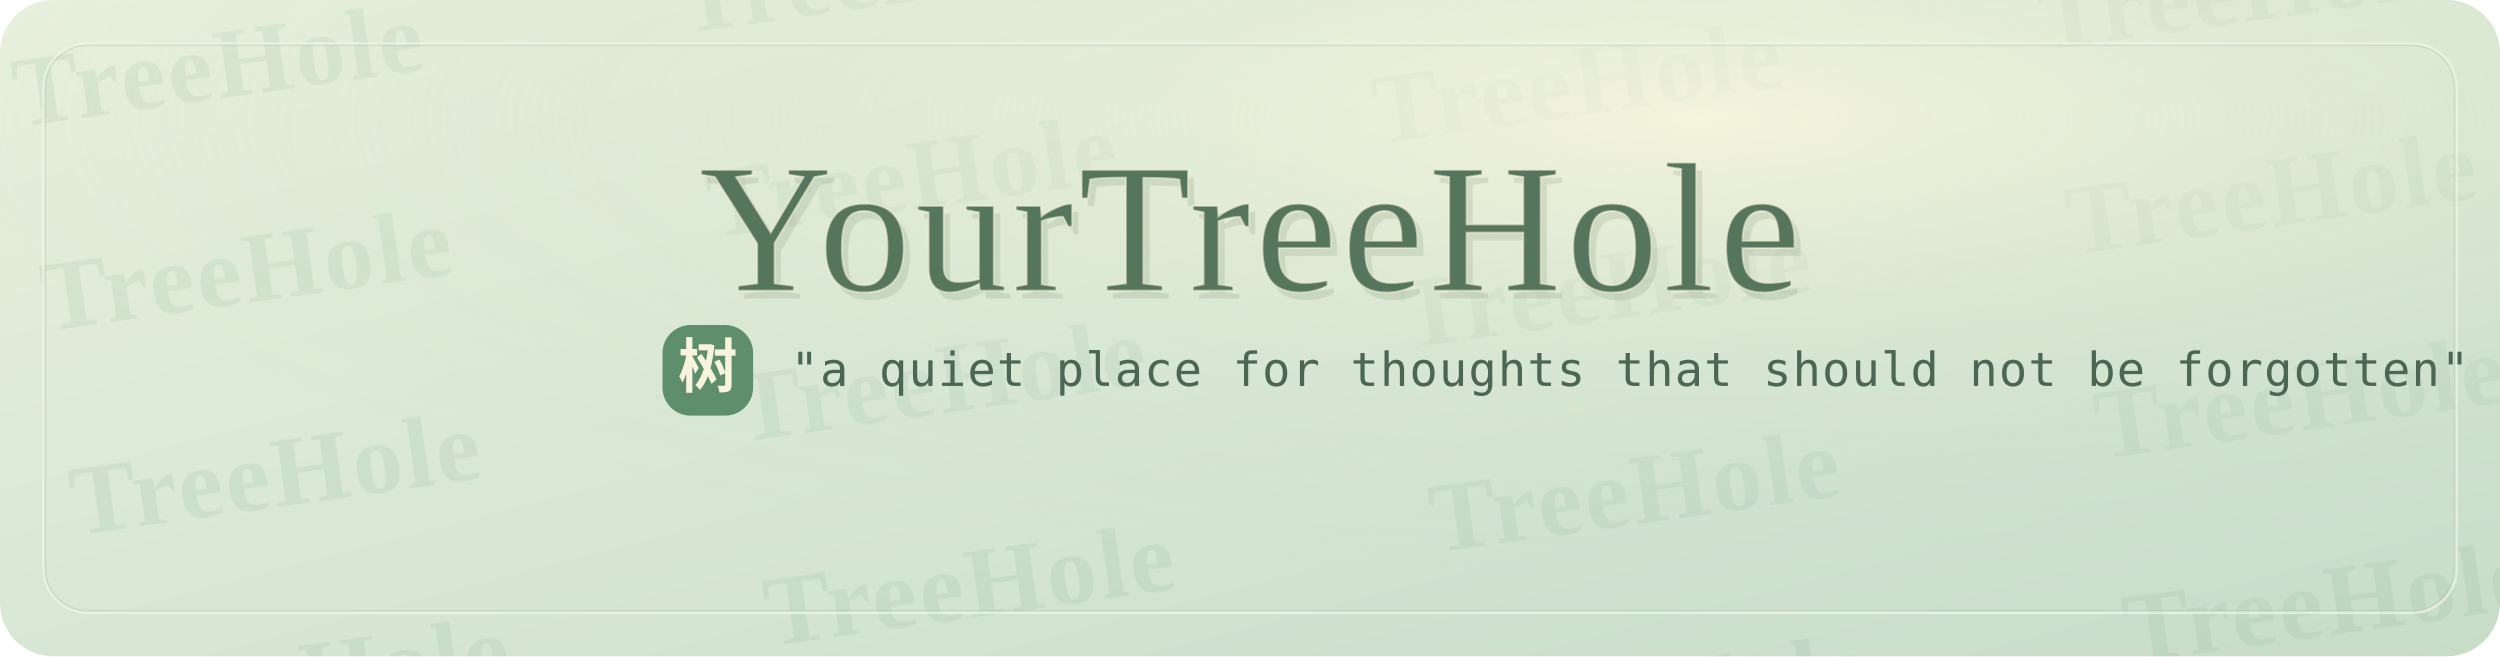
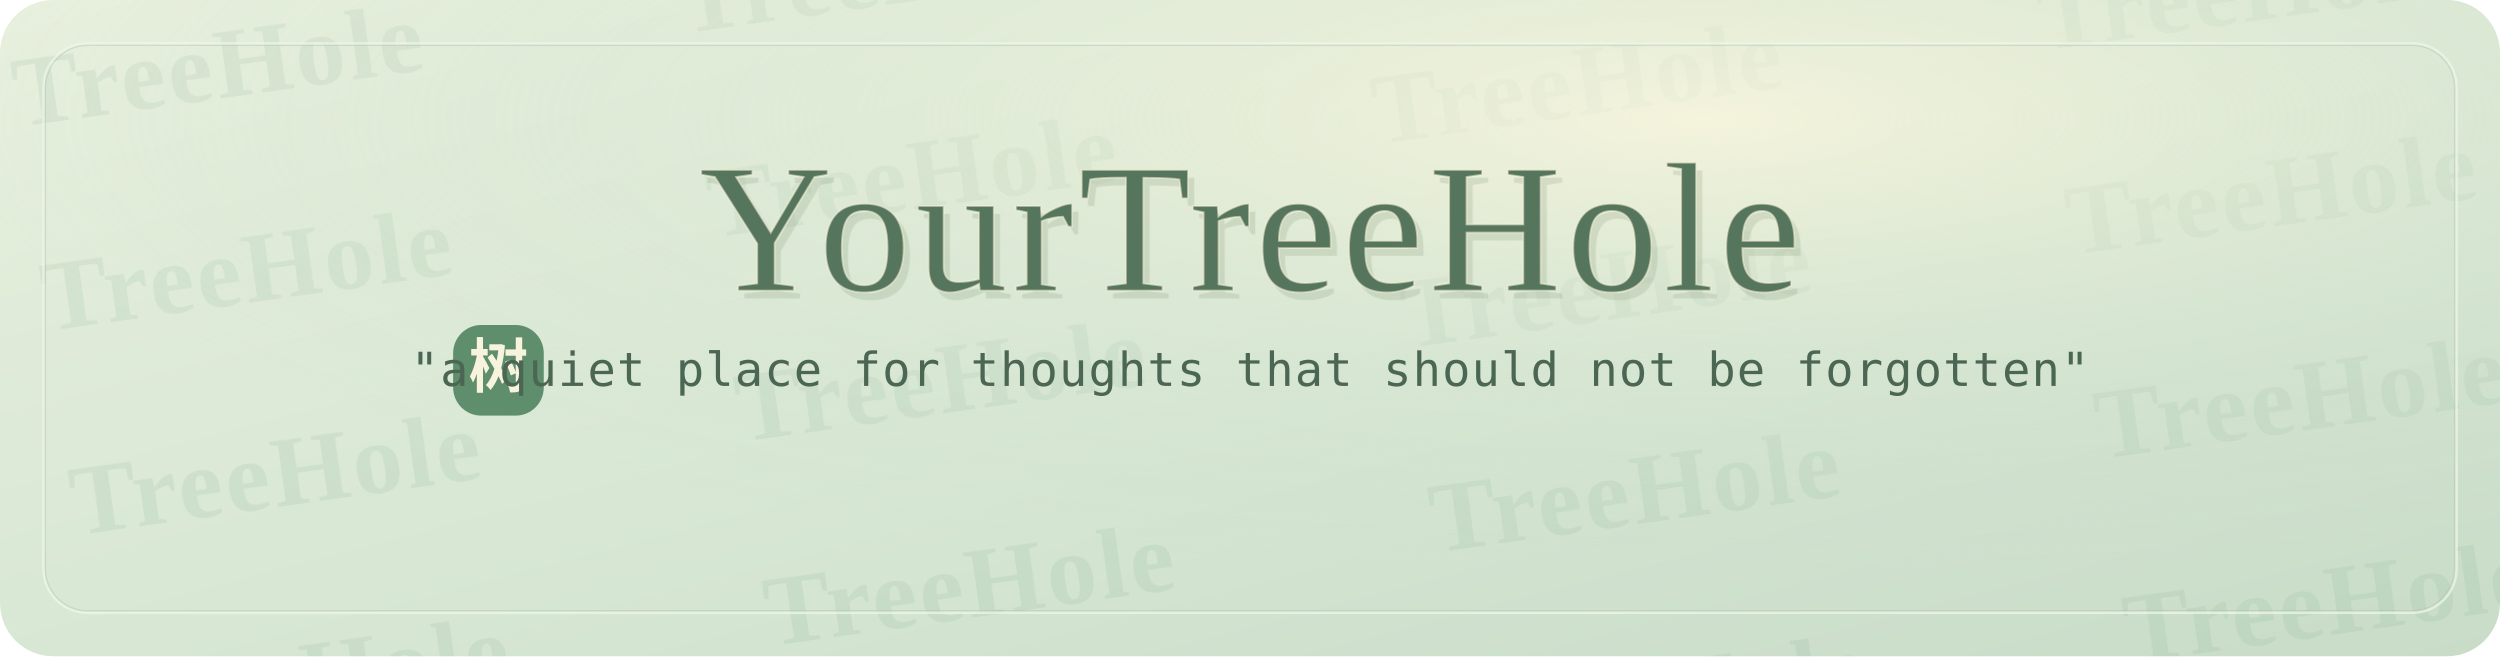
<svg xmlns="http://www.w3.org/2000/svg" width="1600" height="420" viewBox="0 0 1600 420" role="img" aria-labelledby="title desc">
  <defs>
    <linearGradient id="bg" x1="0" y1="0" x2="1" y2="1">
      <stop offset="0%" stop-color="#e8f0dd" />
      <stop offset="52%" stop-color="#d7e7d4" />
      <stop offset="100%" stop-color="#c8dcc8" />
    </linearGradient>
    <radialGradient id="light" cx="68%" cy="18%" r="70%">
      <stop offset="0%" stop-color="#fff8df" stop-opacity="0.72" />
      <stop offset="54%" stop-color="#dce8d2" stop-opacity="0.28" />
      <stop offset="100%" stop-color="#c6dac5" stop-opacity="0" />
    </radialGradient>
    <filter id="soft-shadow" x="-10%" y="-30%" width="120%" height="170%">
      <feDropShadow dx="0" dy="18" stdDeviation="18" flood-color="#48634f" flood-opacity="0.22" />
      <feDropShadow dx="4" dy="5" stdDeviation="0" flood-color="#6f856d" flood-opacity="0.18" />
    </filter>
    <pattern id="treehole-pattern" width="430" height="132" patternUnits="userSpaceOnUse" patternTransform="rotate(-8)">
      <text x="0" y="82" font-family="Georgia, 'Times New Roman', ui-serif, serif" font-size="64" font-weight="700" letter-spacing="2" fill="#7fa487" opacity="0.14">TreeHole</text>
    </pattern>
  </defs>
  <rect width="1600" height="420" rx="34" fill="url(#bg)" />
  <rect width="1600" height="420" rx="34" fill="url(#treehole-pattern)" />
  <rect width="1600" height="420" rx="34" fill="url(#light)" />
  <rect x="28" y="28" width="1544" height="364" rx="28" fill="none" stroke="#eff7e8" stroke-width="2" stroke-opacity="0.72" />
  <rect x="29" y="29" width="1542" height="362" rx="27" fill="none" stroke="#6f8d73" stroke-width="1" stroke-opacity="0.2" />
  <g transform="translate(0 8)">
    <text x="800" y="178" text-anchor="middle" font-family="Georgia, 'Times New Roman', ui-serif, serif" font-size="118" font-weight="500" letter-spacing="3" fill="#55745d" filter="url(#soft-shadow)">YourTreeHole</text>
    <text x="800" y="178" text-anchor="middle" font-family="Georgia, 'Times New Roman', ui-serif, serif" font-size="118" font-weight="500" letter-spacing="3" fill="none" stroke="#f7f0d7" stroke-width="1.2" stroke-opacity="0.55">YourTreeHole</text>
-     <g transform="translate(424 232)">
+     <g transform="translate(290 232)">
      <rect x="0" y="-32" width="58" height="58" rx="18" fill="#5f8e6d" />
      <text x="29" y="8" text-anchor="middle" font-family="Georgia, 'Times New Roman', ui-serif, serif" font-size="38" font-weight="700" fill="#f8f3dc">树</text>
-       <text x="82" y="7" font-family="ui-monospace, SFMono-Regular, Menlo, Consolas, monospace" font-size="30" letter-spacing="0.8" fill="#4c6654">"a quiet place for thoughts that should not be forgotten"</text>
+       <text x="510" y="7" text-anchor="middle" font-family="ui-monospace, SFMono-Regular, Menlo, Consolas, monospace" font-size="30" letter-spacing="0.8" fill="#4c6654">"a quiet place for thoughts that should not be forgotten"</text>
    </g>
  </g>
</svg>
